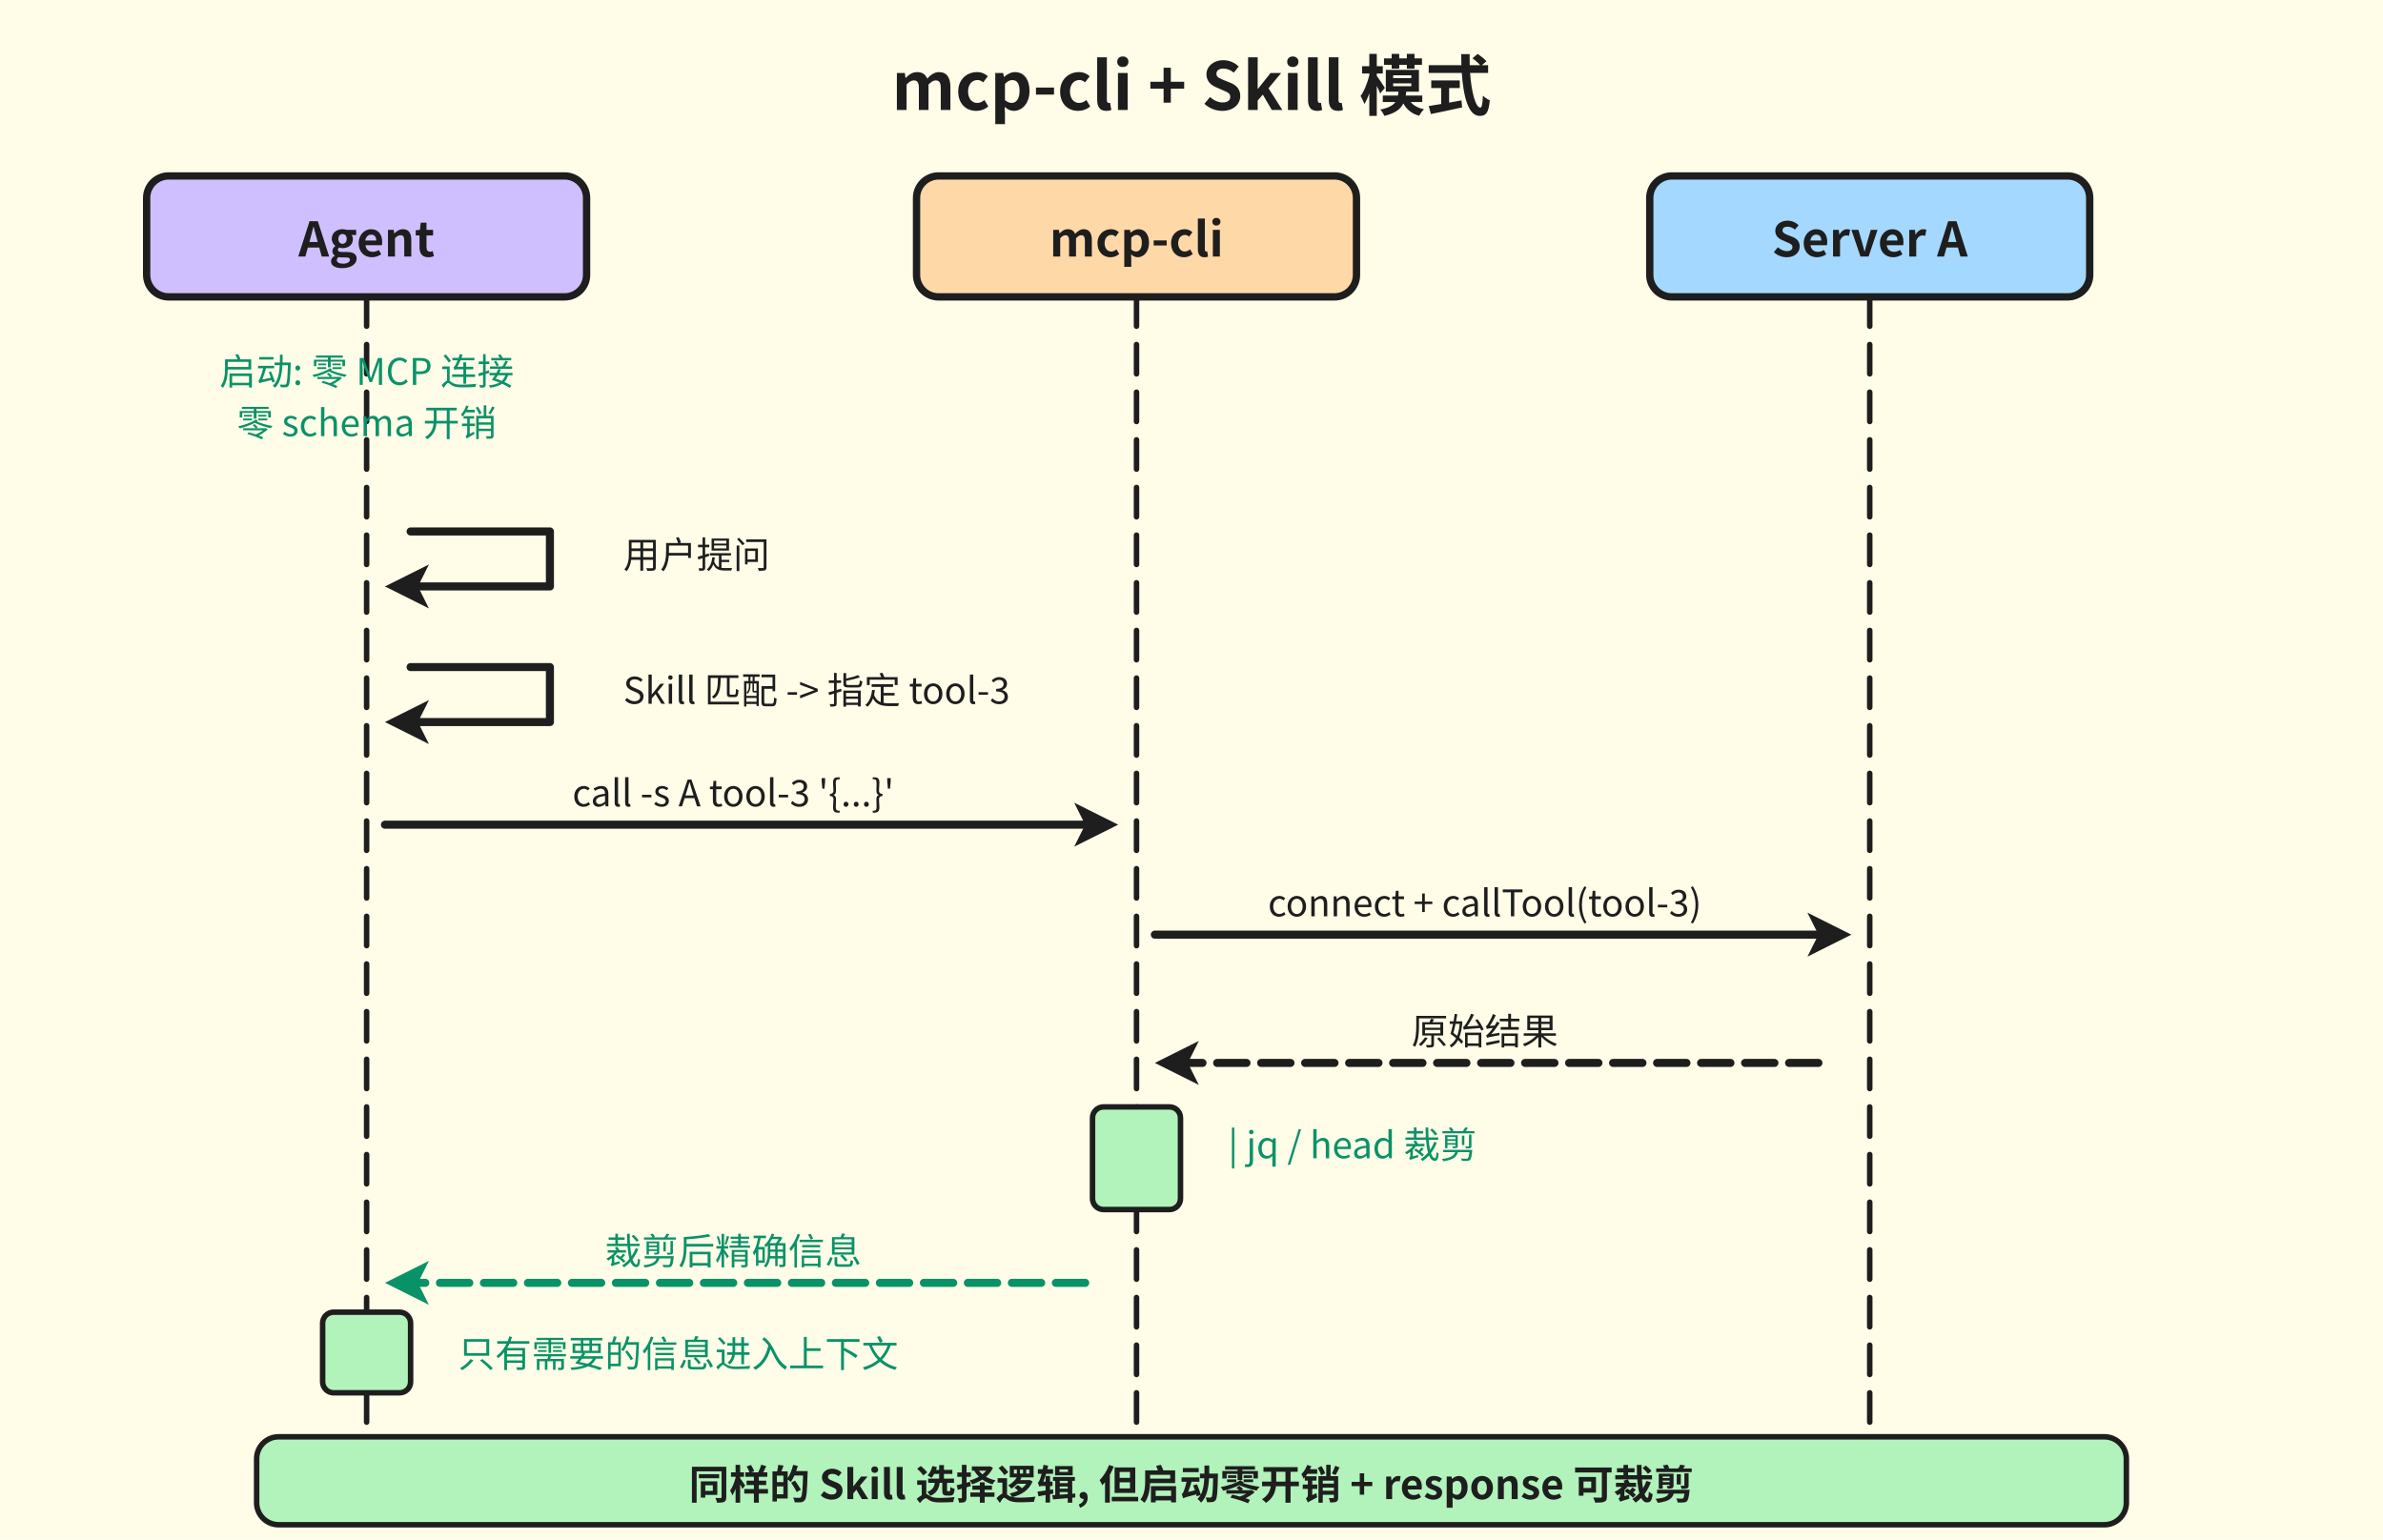
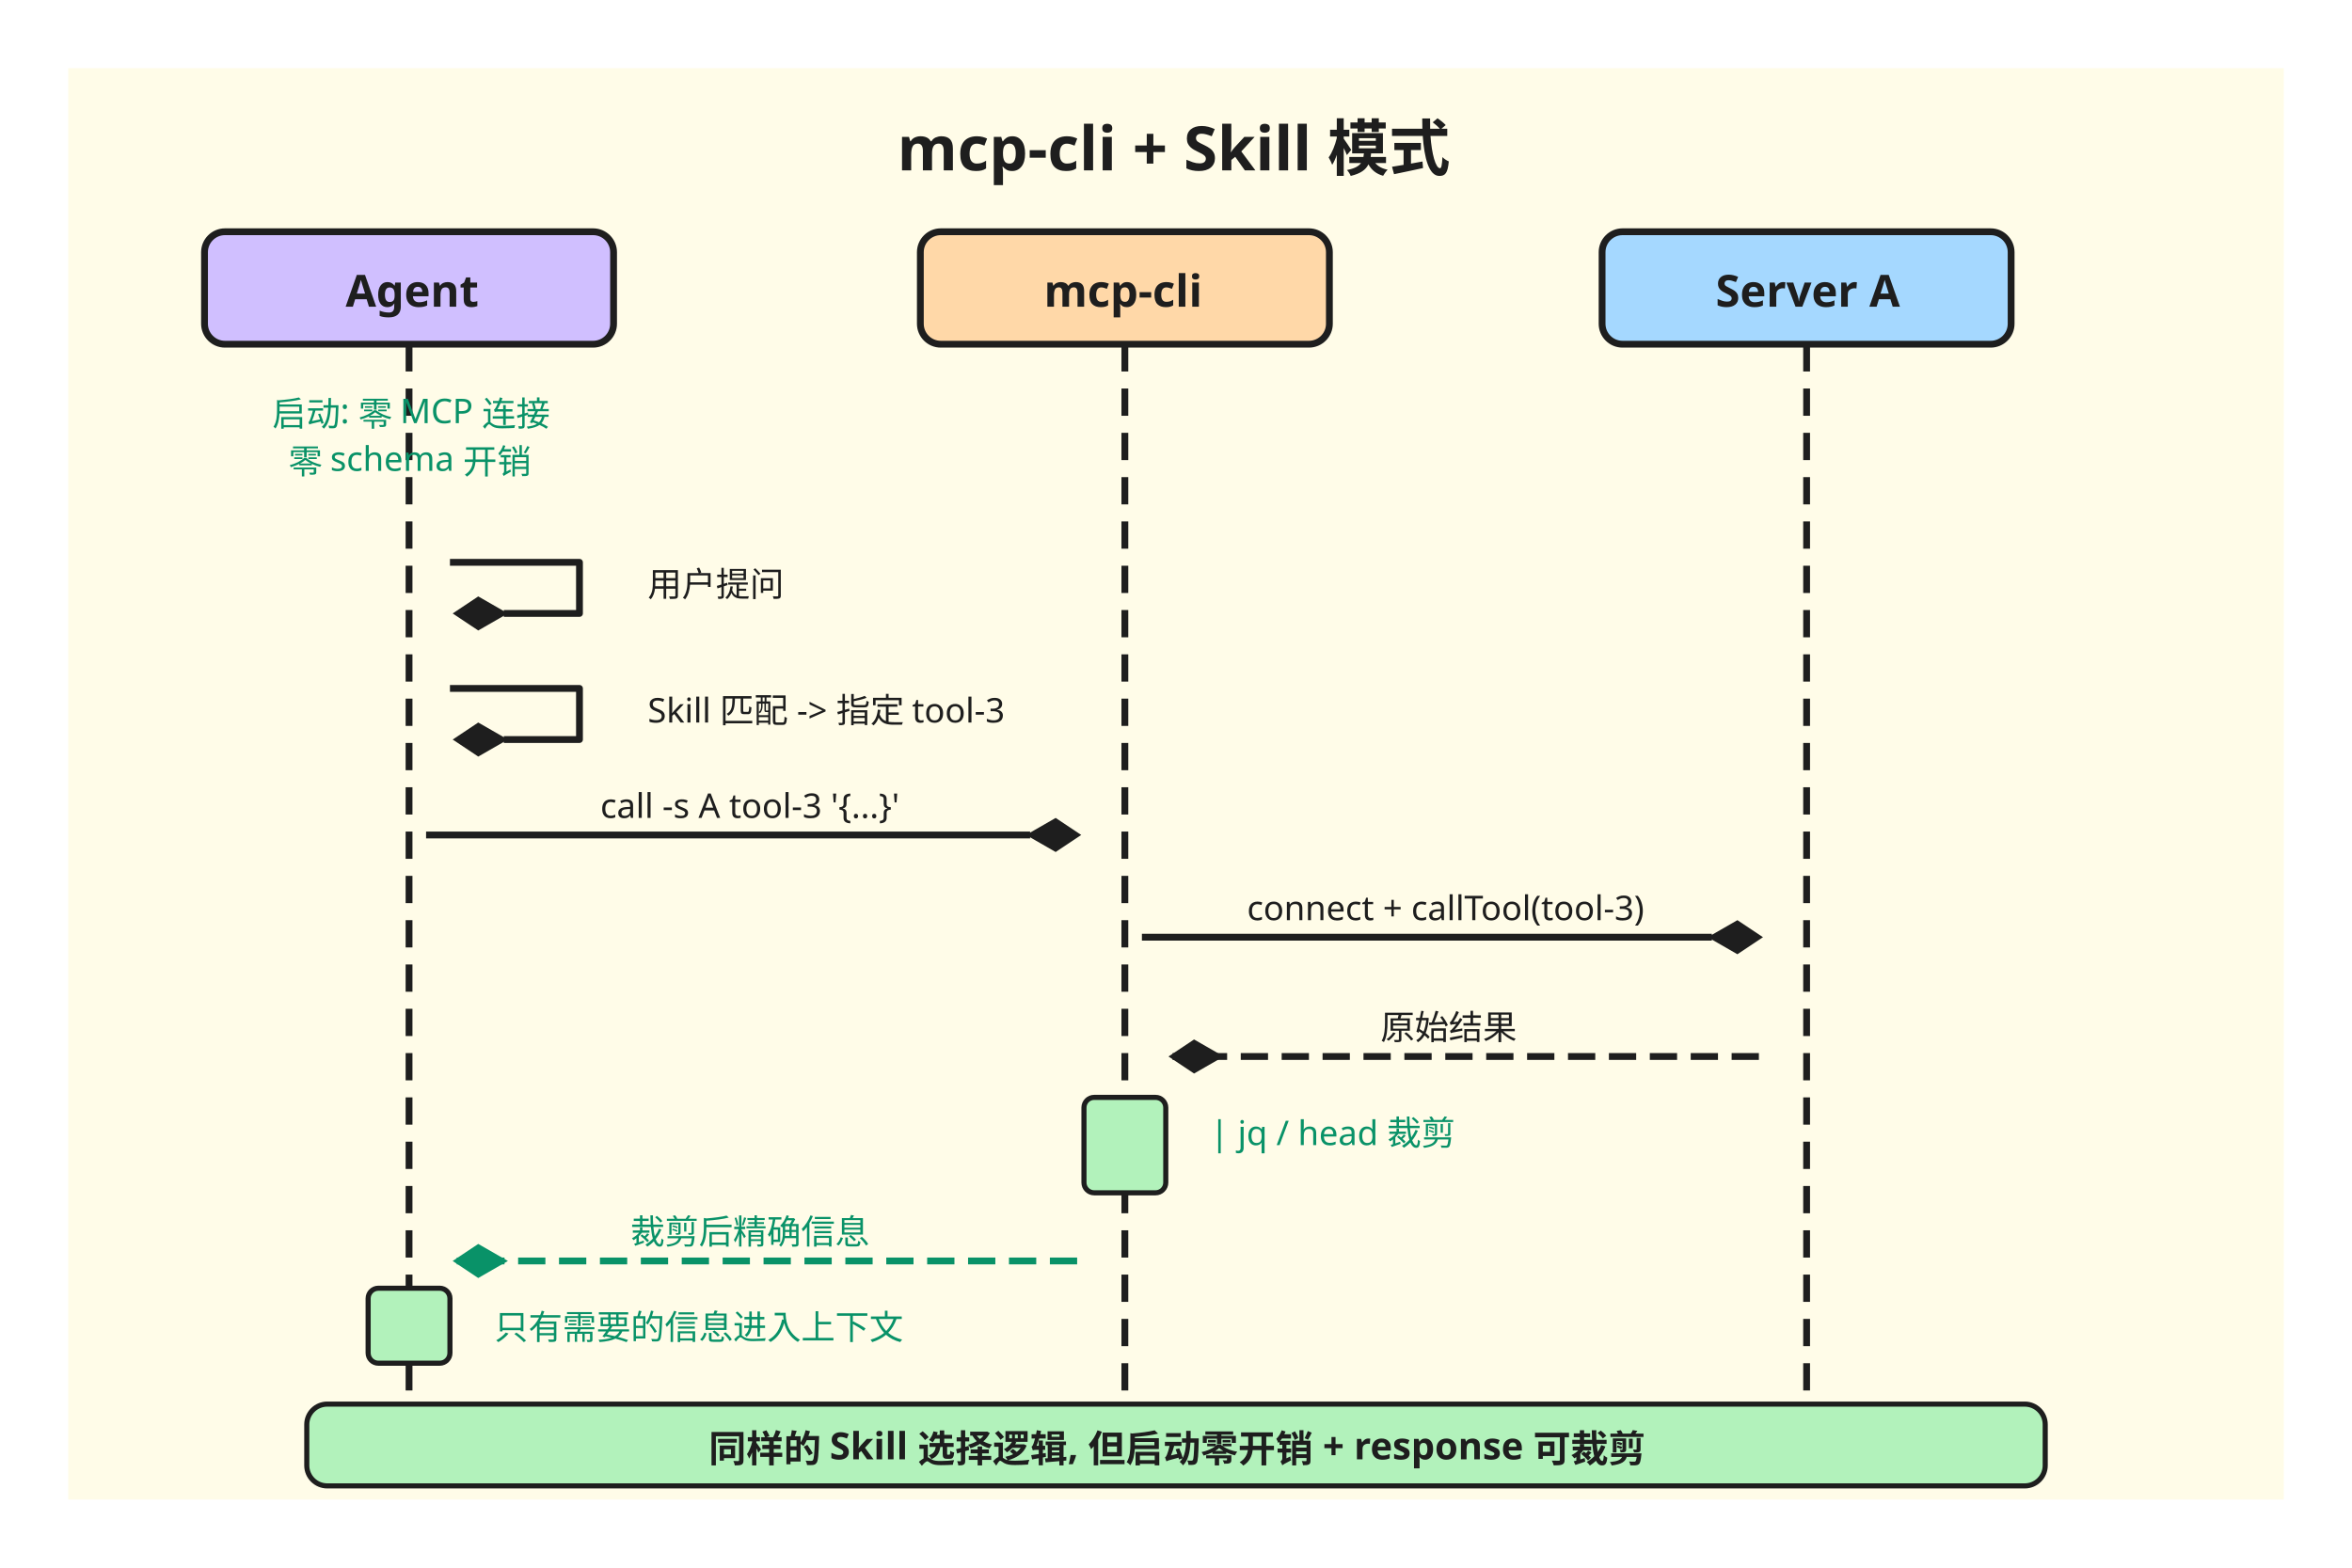
- <svg xmlns="http://www.w3.org/2000/svg" viewBox="0 0 650 420" width="650">
-   <style>
-     text { font-family: 'Patrick Hand', 'LXGW WenKai', 'PingFang SC', 'Microsoft YaHei', 'Noto Sans CJK SC', cursive; }
-   </style>
+ <svg xmlns="http://www.w3.org/2000/svg" width="690" height="460" viewBox="-20 -20 690 460">
  <defs>
-     <marker id="ma" markerWidth="12" markerHeight="12" refX="3" refY="6" orient="auto" markerUnits="userSpaceOnUse">
-       <path d="M0,0 L12,6 L0,12 L3,6 z" fill="#1e1e1e" />
+     <marker id="connector-arrow-0" markerUnits="userSpaceOnUse" markerWidth="40" markerHeight="40" refX="13.8" refY="0" orient="auto" overflow="visible">
+       <path fill="#1e1e1e" stroke="none" d="M -1.2 0 L 7.5 -5 L 15 0 L 7.5 5 Z" />
    </marker>
-     <marker id="ma-t" markerWidth="12" markerHeight="12" refX="3" refY="6" orient="auto" markerUnits="userSpaceOnUse">
-       <path d="M0,0 L12,6 L0,12 L3,6 z" fill="#099268" />
+     <marker id="connector-arrow-1" markerUnits="userSpaceOnUse" markerWidth="40" markerHeight="40" refX="13.8" refY="0" orient="auto" overflow="visible">
+       <path fill="#1e1e1e" stroke="none" d="M -1.2 0 L 7.5 -5 L 15 0 L 7.5 5 Z" />
+     </marker>
+     <marker id="connector-arrow-2" markerUnits="userSpaceOnUse" markerWidth="40" markerHeight="40" refX="13.8" refY="0" orient="auto" overflow="visible">
+       <path fill="#1e1e1e" stroke="none" d="M -1.2 0 L 7.5 -5 L 15 0 L 7.5 5 Z" />
+     </marker>
+     <marker id="connector-arrow-3" markerUnits="userSpaceOnUse" markerWidth="40" markerHeight="40" refX="13.8" refY="0" orient="auto" overflow="visible">
+       <path fill="#1e1e1e" stroke="none" d="M -1.2 0 L 7.5 -5 L 15 0 L 7.5 5 Z" />
+     </marker>
+     <marker id="connector-arrow-4" markerUnits="userSpaceOnUse" markerWidth="40" markerHeight="40" refX="13.8" refY="0" orient="auto" overflow="visible">
+       <path fill="#1e1e1e" stroke="none" d="M -1.2 0 L 7.5 -5 L 15 0 L 7.5 5 Z" />
+     </marker>
+     <marker id="connector-arrow-5" markerUnits="userSpaceOnUse" markerWidth="40" markerHeight="40" refX="13.8" refY="0" orient="auto" overflow="visible">
+       <path fill="#099268" stroke="none" d="M -1.2 0 L 7.5 -5 L 15 0 L 7.5 5 Z" />
    </marker>
  </defs>
-   <rect width="650" height="420" fill="#fffce8" />
-   <text x="325" y="30" font-size="18" font-weight="700" fill="#1e1e1e" text-anchor="middle">mcp-cli + Skill 模式</text>
-   <rect x="40" y="48" width="120" height="33" rx="6" fill="#d0bfff" stroke="#1e1e1e" stroke-width="2" stroke-linejoin="round" />
-   <text x="100" y="70" font-size="13" font-weight="700" fill="#1e1e1e" text-anchor="middle">Agent</text>
-   <rect x="250" y="48" width="120" height="33" rx="6" fill="#ffd8a8" stroke="#1e1e1e" stroke-width="2" stroke-linejoin="round" />
-   <text x="310" y="70" font-size="13" font-weight="700" fill="#1e1e1e" text-anchor="middle">mcp-cli</text>
-   <rect x="450" y="48" width="120" height="33" rx="6" fill="#a5d8ff" stroke="#1e1e1e" stroke-width="2" stroke-linejoin="round" />
-   <text x="510" y="70" font-size="13" font-weight="700" fill="#1e1e1e" text-anchor="middle">Server A</text>
-   <line x1="100" y1="81" x2="100" y2="388" stroke="#1e1e1e" stroke-width="1.5" stroke-dasharray="8,5" stroke-linecap="round" />
-   <line x1="310" y1="81" x2="310" y2="388" stroke="#1e1e1e" stroke-width="1.5" stroke-dasharray="8,5" stroke-linecap="round" />
-   <line x1="510" y1="81" x2="510" y2="388" stroke="#1e1e1e" stroke-width="1.5" stroke-dasharray="8,5" stroke-linecap="round" />
-   <text x="100" y="105" font-size="10" fill="#099268" text-anchor="middle">启动: 零 MCP 连接</text>
-   <text x="100" y="119" font-size="10" fill="#099268" text-anchor="middle">零 schema 开销</text>
-   <path d="M112,145 L 150,145 L 150,160 L 114,160" fill="none" stroke="#1e1e1e" stroke-width="2.2" stroke-linecap="round" stroke-linejoin="round" marker-end="url(#ma)" />
-   <text x="170" y="155" font-size="10" fill="#1e1e1e">用户提问</text>
-   <path d="M112,182 L 150,182 L 150,197 L 114,197" fill="none" stroke="#1e1e1e" stroke-width="2.2" stroke-linecap="round" stroke-linejoin="round" marker-end="url(#ma)" />
-   <text x="170" y="192" font-size="10" fill="#1e1e1e">Skill 匹配 -&gt; 指定 tool-3</text>
-   <path d="M105,225 L 296,225" fill="none" stroke="#1e1e1e" stroke-width="2.2" stroke-linecap="round" stroke-linejoin="round" marker-end="url(#ma)" />
-   <text x="200" y="220" font-size="10" fill="#1e1e1e" text-anchor="middle">call -s A tool-3 '{...}'</text>
-   <path d="M315,255 L 496,255" fill="none" stroke="#1e1e1e" stroke-width="2.2" stroke-linecap="round" stroke-linejoin="round" marker-end="url(#ma)" />
-   <text x="405" y="250" font-size="10" fill="#1e1e1e" text-anchor="middle">connect + callTool(tool-3)</text>
-   <path d="M496,290 L 324,290" fill="none" stroke="#1e1e1e" stroke-width="2.2" stroke-linecap="round" stroke-linejoin="round" stroke-dasharray="8,4" marker-end="url(#ma)" />
-   <text x="405" y="285" font-size="10" fill="#1e1e1e" text-anchor="middle">原始结果</text>
-   <rect x="298" y="302" width="24" height="28" rx="3" fill="#b2f2bb" stroke="#1e1e1e" stroke-width="1.5" stroke-linejoin="round" />
-   <text x="335" y="316" font-size="10" fill="#099268">| jq / head 裁剪</text>
-   <path d="M296,350 L 114,350" fill="none" stroke="#099268" stroke-width="2.2" stroke-linecap="round" stroke-linejoin="round" stroke-dasharray="8,4" marker-end="url(#ma-t)" />
-   <text x="200" y="345" font-size="10" fill="#099268" text-anchor="middle">裁剪后精确信息</text>
-   <rect x="88" y="358" width="24" height="22" rx="3" fill="#b2f2bb" stroke="#1e1e1e" stroke-width="1.5" stroke-linejoin="round" />
-   <text x="125" y="373" font-size="10" fill="#099268">只有需要的信息进入上下文</text>
-   <rect x="70" y="392" width="510" height="24" rx="6" fill="#b2f2bb" stroke="#1e1e1e" stroke-width="1.5" stroke-linejoin="round" />
-   <text x="325" y="409" font-size="11" font-weight="700" fill="#1e1e1e" text-anchor="middle">同样的 Skill 选择逻辑, 但启动零开销 + response 可裁剪</text>
+   <g id="o1:1" transform="translate(0, 0)">
+     <rect x="0" y="0" width="650" height="420" fill="#fffce8" stroke="none" stroke-width="0" rx="0" ry="0" />
+   </g>
+   <g id="a1:1" transform="translate(228.5, 8.823)">
+     <text font-size="18" font-family="Noto Sans SC" font-weight="bold" fill="#1e1e1e" text-anchor="middle" dominant-baseline="alphabetic" x="96.5">
+       <tspan x="96.5" y="21.177">
+         <tspan x="14.72" text-anchor="start">mcp-cli + Skill 模式</tspan>
+       </tspan>
+     </text>
+   </g>
+   <g id="o1:2" transform="translate(40, 48)">
+     <rect x="0" y="0" width="120" height="33" fill="#d0bfff" stroke="#1e1e1e" stroke-width="2" rx="6" ry="6" />
+   </g>
+   <g id="a1:2" transform="translate(77, 54.7055)">
+     <text font-size="13" font-family="Noto Sans SC" font-weight="bold" fill="#1e1e1e" text-anchor="middle" dominant-baseline="alphabetic" x="23">
+       <tspan x="23" y="15.295">
+         <tspan x="4.395" text-anchor="start">Agent</tspan>
+       </tspan>
+     </text>
+   </g>
+   <g id="o1:3" transform="translate(250, 48)">
+     <rect x="0" y="0" width="120" height="33" fill="#ffd8a8" stroke="#1e1e1e" stroke-width="2" rx="6" ry="6" />
+   </g>
+   <g id="a1:3" transform="translate(282.5, 54.7055)">
+     <text font-size="13" font-family="Noto Sans SC" font-weight="bold" fill="#1e1e1e" text-anchor="middle" dominant-baseline="alphabetic" x="27.5">
+       <tspan x="27.5" y="15.295">
+         <tspan x="3.75" text-anchor="start">mcp-cli</tspan>
+       </tspan>
+     </text>
+   </g>
+   <g id="o1:4" transform="translate(450, 48)">
+     <rect x="0" y="0" width="120" height="33" fill="#a5d8ff" stroke="#1e1e1e" stroke-width="2" rx="6" ry="6" />
+   </g>
+   <g id="a1:4" transform="translate(476.5, 54.7055)">
+     <text font-size="13" font-family="Noto Sans SC" font-weight="bold" fill="#1e1e1e" text-anchor="middle" dominant-baseline="alphabetic" x="33.5">
+       <tspan x="33.5" y="15.295">
+         <tspan x="6.8" text-anchor="start">Server A</tspan>
+       </tspan>
+     </text>
+   </g>
+   <g id="c1:1" transform="translate(100, 81)">
+     <path fill="none" stroke="#1e1e1e" stroke-width="2" stroke-dasharray="8 5" d="M 0 0 L 0 307" />
+   </g>
+   <g id="c1:2" transform="translate(310, 81)">
+     <path fill="none" stroke="#1e1e1e" stroke-width="2" stroke-dasharray="8 5" d="M 0 0 L 0 307" />
+   </g>
+   <g id="c1:3" transform="translate(510, 81)">
+     <path fill="none" stroke="#1e1e1e" stroke-width="2" stroke-dasharray="8 5" d="M 0 0 L 0 307" />
+   </g>
+   <g id="a1:5" transform="translate(57, 93.235)">
+     <text font-size="10" font-family="Noto Sans SC" font-weight="normal" fill="#099268" text-anchor="middle" dominant-baseline="alphabetic" x="43">
+       <tspan x="43" y="11.765">
+         <tspan x="2.835" text-anchor="start">启动: 零 MCP 连接</tspan>
+       </tspan>
+     </text>
+   </g>
+   <g id="a1:6" transform="translate(64, 107.235)">
+     <text font-size="10" font-family="Noto Sans SC" font-weight="normal" fill="#099268" text-anchor="middle" dominant-baseline="alphabetic" x="36">
+       <tspan x="36" y="11.765">
+         <tspan x="0.62" text-anchor="start">零 schema 开销</tspan>
+       </tspan>
+     </text>
+   </g>
+   <g id="c1:4" transform="translate(112, 145)">
+     <path fill="none" stroke="#1e1e1e" stroke-width="2" stroke-linecap="butt" stroke-linejoin="round" marker-end="url(#connector-arrow-0)" stroke-dasharray="0 0 75.2 13.8" d="M 0 0 L 38 0 L 38 15 L 2 15" />
+   </g>
+   <g id="a1:7" transform="translate(170, 143.235)">
+     <text font-size="10" font-family="Noto Sans SC" font-weight="normal" fill="#1e1e1e" text-anchor="start" dominant-baseline="alphabetic" x="0">
+       <tspan x="0" y="11.765">
+         <tspan x="0" text-anchor="start">用户提问</tspan>
+       </tspan>
+     </text>
+   </g>
+   <g id="c1:5" transform="translate(112, 182)">
+     <path fill="none" stroke="#1e1e1e" stroke-width="2" stroke-linecap="butt" stroke-linejoin="round" marker-end="url(#connector-arrow-1)" stroke-dasharray="0 0 75.2 13.8" d="M 0 0 L 38 0 L 38 15 L 2 15" />
+   </g>
+   <g id="a1:8" transform="translate(170, 180.235)">
+     <text font-size="10" font-family="Noto Sans SC" font-weight="normal" fill="#1e1e1e" text-anchor="start" dominant-baseline="alphabetic" x="0">
+       <tspan x="0" y="11.765">
+         <tspan x="0" text-anchor="start">Skill 匹配 -&gt; 指定 tool-3</tspan>
+       </tspan>
+     </text>
+   </g>
+   <g id="c1:6" transform="translate(105, 225)">
+     <path fill="none" stroke="#1e1e1e" stroke-width="2" stroke-linecap="butt" stroke-linejoin="round" marker-end="url(#connector-arrow-2)" stroke-dasharray="0 0 177.2 13.8" d="M 0 0 L 191 0" />
+   </g>
+   <g id="a1:9" transform="translate(156, 208.235)">
+     <text font-size="10" font-family="Noto Sans SC" font-weight="normal" fill="#1e1e1e" text-anchor="middle" dominant-baseline="alphabetic" x="44">
+       <tspan x="44" y="11.765">
+         <tspan x="0.125" text-anchor="start">call -s A tool-3 '{...}'</tspan>
+       </tspan>
+     </text>
+   </g>
+   <g id="c1:7" transform="translate(315, 255)">
+     <path fill="none" stroke="#1e1e1e" stroke-width="2" stroke-linecap="butt" stroke-linejoin="round" marker-end="url(#connector-arrow-3)" stroke-dasharray="0 0 167.2 13.8" d="M 0 0 L 181 0" />
+   </g>
+   <g id="a1:10" transform="translate(348, 238.235)">
+     <text font-size="10" font-family="Noto Sans SC" font-weight="normal" fill="#1e1e1e" text-anchor="middle" dominant-baseline="alphabetic" x="57">
+       <tspan x="57" y="11.765">
+         <tspan x="-2.16" text-anchor="start">connect + callTool(tool-3)</tspan>
+       </tspan>
+     </text>
+   </g>
+   <g id="c1:8" transform="translate(324, 290)">
+     <path fill="none" stroke="#1e1e1e" stroke-width="2" stroke-dasharray="8 4" marker-end="url(#connector-arrow-4)" d="M 172 0 L 0 0" />
+   </g>
+   <g id="a1:11" transform="translate(385, 273.235)">
+     <text font-size="10" font-family="Noto Sans SC" font-weight="normal" fill="#1e1e1e" text-anchor="middle" dominant-baseline="alphabetic" x="20">
+       <tspan x="20" y="11.765">
+         <tspan x="0" text-anchor="start">原始结果</tspan>
+       </tspan>
+     </text>
+   </g>
+   <g id="o1:5" transform="translate(298, 302)">
+     <rect x="0" y="0" width="24" height="28" fill="#b2f2bb" stroke="#1e1e1e" stroke-width="1.5" rx="3" ry="3" />
+   </g>
+   <g id="a1:12" transform="translate(335, 304.235)">
+     <text font-size="10" font-family="Noto Sans SC" font-weight="normal" fill="#099268" text-anchor="start" dominant-baseline="alphabetic" x="0">
+       <tspan x="0" y="11.765">
+         <tspan x="0" text-anchor="start">| jq / head 裁剪</tspan>
+       </tspan>
+     </text>
+   </g>
+   <g id="c1:9" transform="translate(114, 350)">
+     <path fill="none" stroke="#099268" stroke-width="2" stroke-dasharray="8 4" marker-end="url(#connector-arrow-5)" d="M 182 0 L 0 0" />
+   </g>
+   <g id="a1:13" transform="translate(165, 333.235)">
+     <text font-size="10" font-family="Noto Sans SC" font-weight="normal" fill="#099268" text-anchor="middle" dominant-baseline="alphabetic" x="35">
+       <tspan x="35" y="11.765">
+         <tspan x="0" text-anchor="start">裁剪后精确信息</tspan>
+       </tspan>
+     </text>
+   </g>
+   <g id="o1:6" transform="translate(88, 358)">
+     <rect x="0" y="0" width="24" height="22" fill="#b2f2bb" stroke="#1e1e1e" stroke-width="1.5" rx="3" ry="3" />
+   </g>
+   <g id="a1:14" transform="translate(125, 361.235)">
+     <text font-size="10" font-family="Noto Sans SC" font-weight="normal" fill="#099268" text-anchor="start" dominant-baseline="alphabetic" x="0">
+       <tspan x="0" y="11.765">
+         <tspan x="0" text-anchor="start">只有需要的信息进入上下文</tspan>
+       </tspan>
+     </text>
+   </g>
+   <g id="o1:7" transform="translate(70, 392)">
+     <rect x="0" y="0" width="510" height="24" fill="#b2f2bb" stroke="#1e1e1e" stroke-width="1.5" rx="6" ry="6" />
+   </g>
+   <g id="a1:15" transform="translate(156, 396.0585)">
+     <text font-size="11" font-family="Noto Sans SC" font-weight="bold" fill="#1e1e1e" text-anchor="middle" dominant-baseline="alphabetic" x="169">
+       <tspan x="169" y="12.942">
+         <tspan x="31.905" text-anchor="start">同样的 Skill 选择逻辑, 但启动零开销 + response 可裁剪</tspan>
+       </tspan>
+     </text>
+   </g>
</svg>
